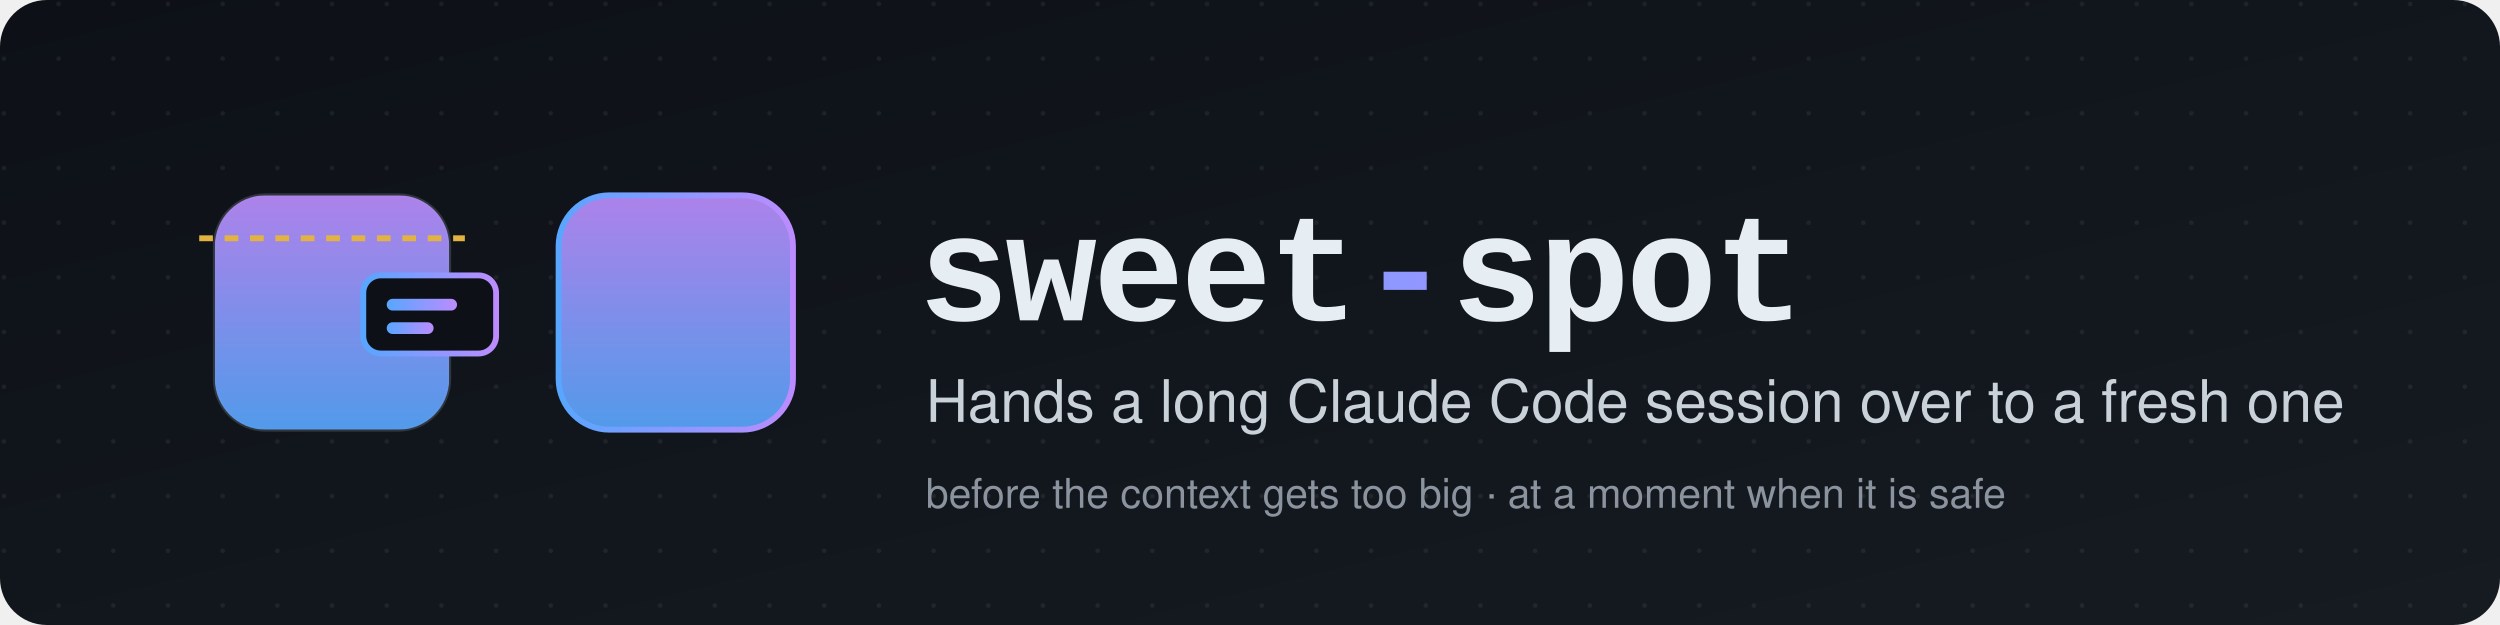
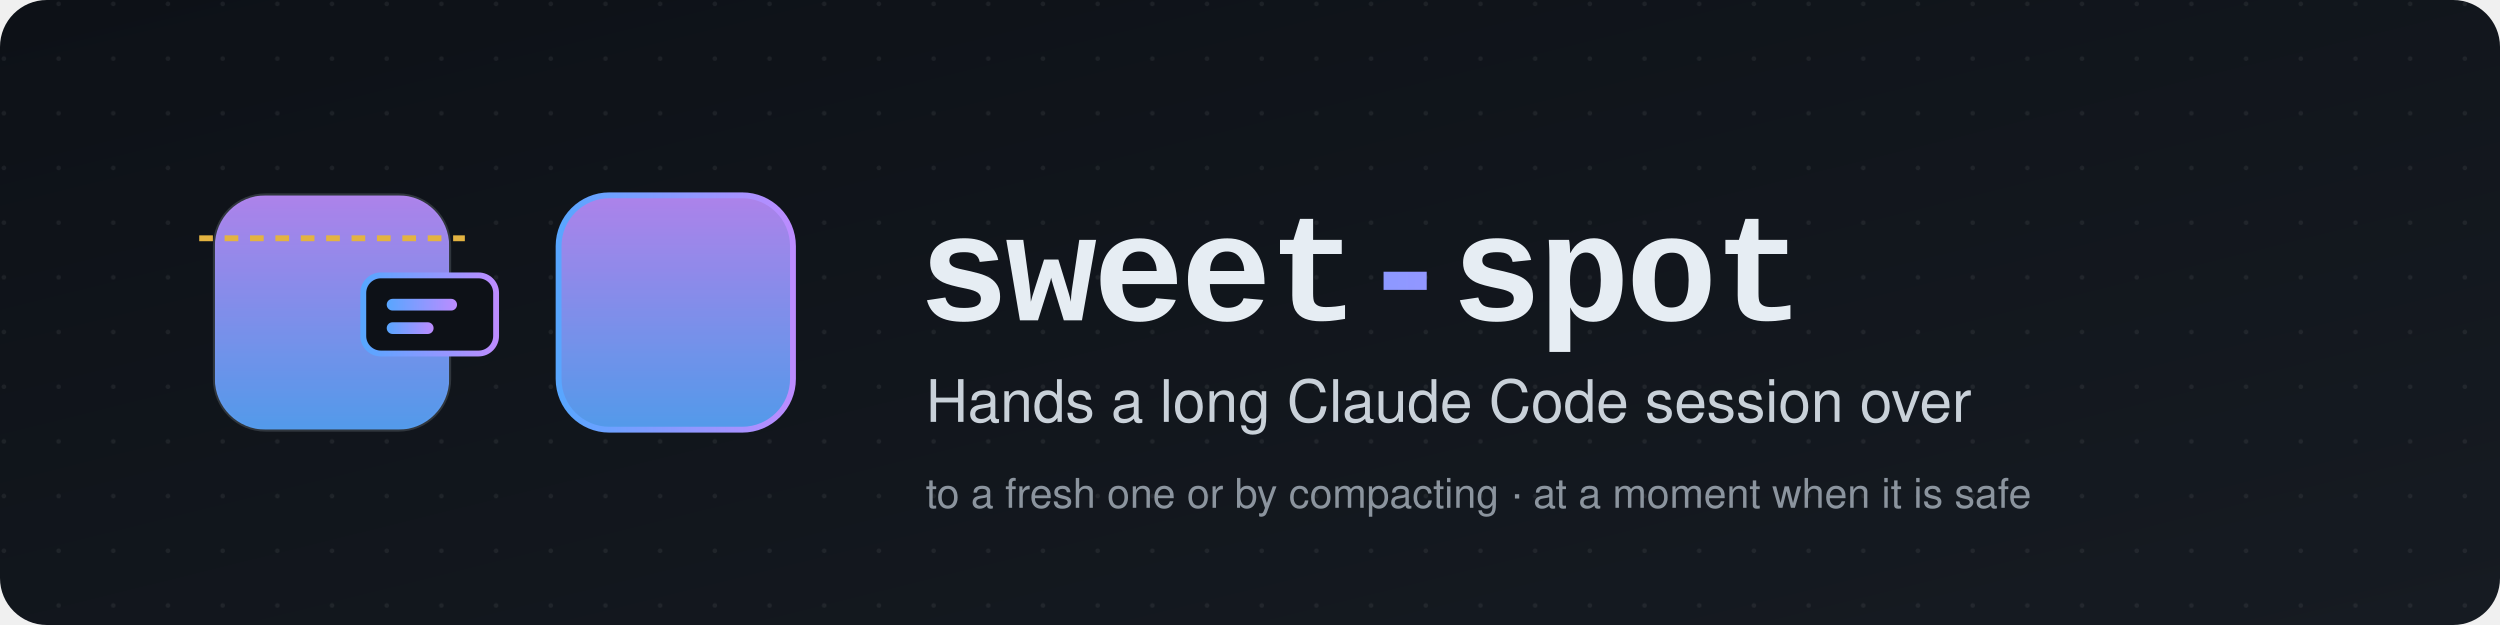
- <svg xmlns="http://www.w3.org/2000/svg" width="1280" height="320" viewBox="0 0 1280 320" role="img" aria-label="sweet-spot: hands a long Claude Code session over to a fresh one">
+ <svg xmlns="http://www.w3.org/2000/svg" width="1280" height="320" viewBox="0 0 1280 320" role="img" aria-label="sweet-spot: hands a long Claude Code session over, to a fresh one or by compacting">
  <defs>
    <linearGradient id="bg" x1="0" y1="0" x2="1" y2="1">
      <stop offset="0" stop-color="#0d1117" />
      <stop offset="1" stop-color="#161b22" />
    </linearGradient>
    <linearGradient id="accent" x1="0" y1="0" x2="1" y2="0">
      <stop offset="0" stop-color="#58a6ff" />
      <stop offset="1" stop-color="#bc8cff" />
    </linearGradient>
    <linearGradient id="fill" x1="0" y1="1" x2="0" y2="0">
      <stop offset="0" stop-color="#58a6ff" />
      <stop offset="1" stop-color="#bc8cff" />
    </linearGradient>
    <pattern id="dots" width="28" height="28" patternUnits="userSpaceOnUse">
      <circle cx="2" cy="2" r="1.2" fill="#ffffff" opacity="0.06" />
    </pattern>
    <clipPath id="g1">
      <rect x="0" y="0" width="120" height="120" rx="26" />
    </clipPath>
    <style>
      .mono { font-family: ui-monospace, SFMono-Regular, Menlo, Consolas, "Liberation Mono", monospace; }
      .sans { font-family: -apple-system, BlinkMacSystemFont, "Segoe UI", Helvetica, Arial, sans-serif; }
      .card { animation: card 5s ease-in-out infinite; }
      @keyframes card { 0%, 15% { transform: translate(0,0); opacity: 0; } 25% { transform: translate(0,0); opacity: 1; } 60%, 80% { transform: translate(104px,0); opacity: 1; } 90% { transform: translate(104px,0); opacity: 0; } 100% { transform: translate(0,0); opacity: 0; } }
      .old { animation: old 5s ease-in-out infinite; transform-box: fill-box; transform-origin: bottom; }
      @keyframes old { 0%, 55% { transform: scaleY(1); } 85%, 100% { transform: scaleY(0.12); } }
      .new { animation: nw 5s ease-in-out infinite; transform-box: fill-box; transform-origin: bottom; }
      @keyframes nw { 0%, 55% { transform: scaleY(0.12); } 85%, 100% { transform: scaleY(0.85); } }
    </style>
  </defs>
  <rect width="1280" height="320" rx="24" fill="url(#bg)" />
  <rect width="1280" height="320" rx="24" fill="url(#dots)" />
  <g transform="translate(110 75.0) scale(1.0)">
    <g transform="translate(0 25)">
      <rect width="120" height="120" rx="26" fill="#21262d" stroke="#30363d" stroke-width="2" />
      <g clip-path="url(#g1)">
        <rect class="old" x="0" y="0" width="120" height="120" fill="url(#fill)" opacity="0.9" />
      </g>
      <line x1="-8" y1="22" x2="128" y2="22" stroke="#e3b341" stroke-width="3" stroke-dasharray="7 6" />
    </g>
    <g transform="translate(176 25)">
      <rect width="120" height="120" rx="26" fill="#21262d" stroke="#30363d" stroke-width="2" />
      <g clip-path="url(#g1)">
        <rect class="new" x="0" y="0" width="120" height="120" fill="url(#fill)" opacity="0.9" />
      </g>
      <rect width="120" height="120" rx="26" fill="none" stroke="url(#accent)" stroke-width="3" />
    </g>
    <g class="card">
      <rect x="76" y="66" width="68" height="40" rx="9" fill="#0d1117" stroke="url(#accent)" stroke-width="3" />
      <rect x="88" y="78" width="36" height="6" rx="3" fill="url(#accent)" />
      <rect x="88" y="90" width="24" height="6" rx="3" fill="url(#accent)" />
    </g>
  </g>
  <text x="470" y="164.0" class="mono" font-size="78" font-weight="700" fill="#e6edf3" letter-spacing="-2">sweet<tspan fill="url(#accent)">-</tspan>spot</text>
-   <text x="474" y="216.0" class="sans" font-size="30" fill="#c9d1d9">Hands a long Claude Code session over to a fresh one</text>
-   <text x="474" y="260.0" class="sans" font-size="21" fill="#8b949e">before the context gets too big · at a moment when it is safe</text>
+   <text x="474" y="216.0" class="sans" font-size="30" fill="#c9d1d9">Hands a long Claude Code session over</text>
+   <text x="474" y="260.0" class="sans" font-size="21" fill="#8b949e">to a fresh one or by compacting · at a moment when it is safe</text>
</svg>
